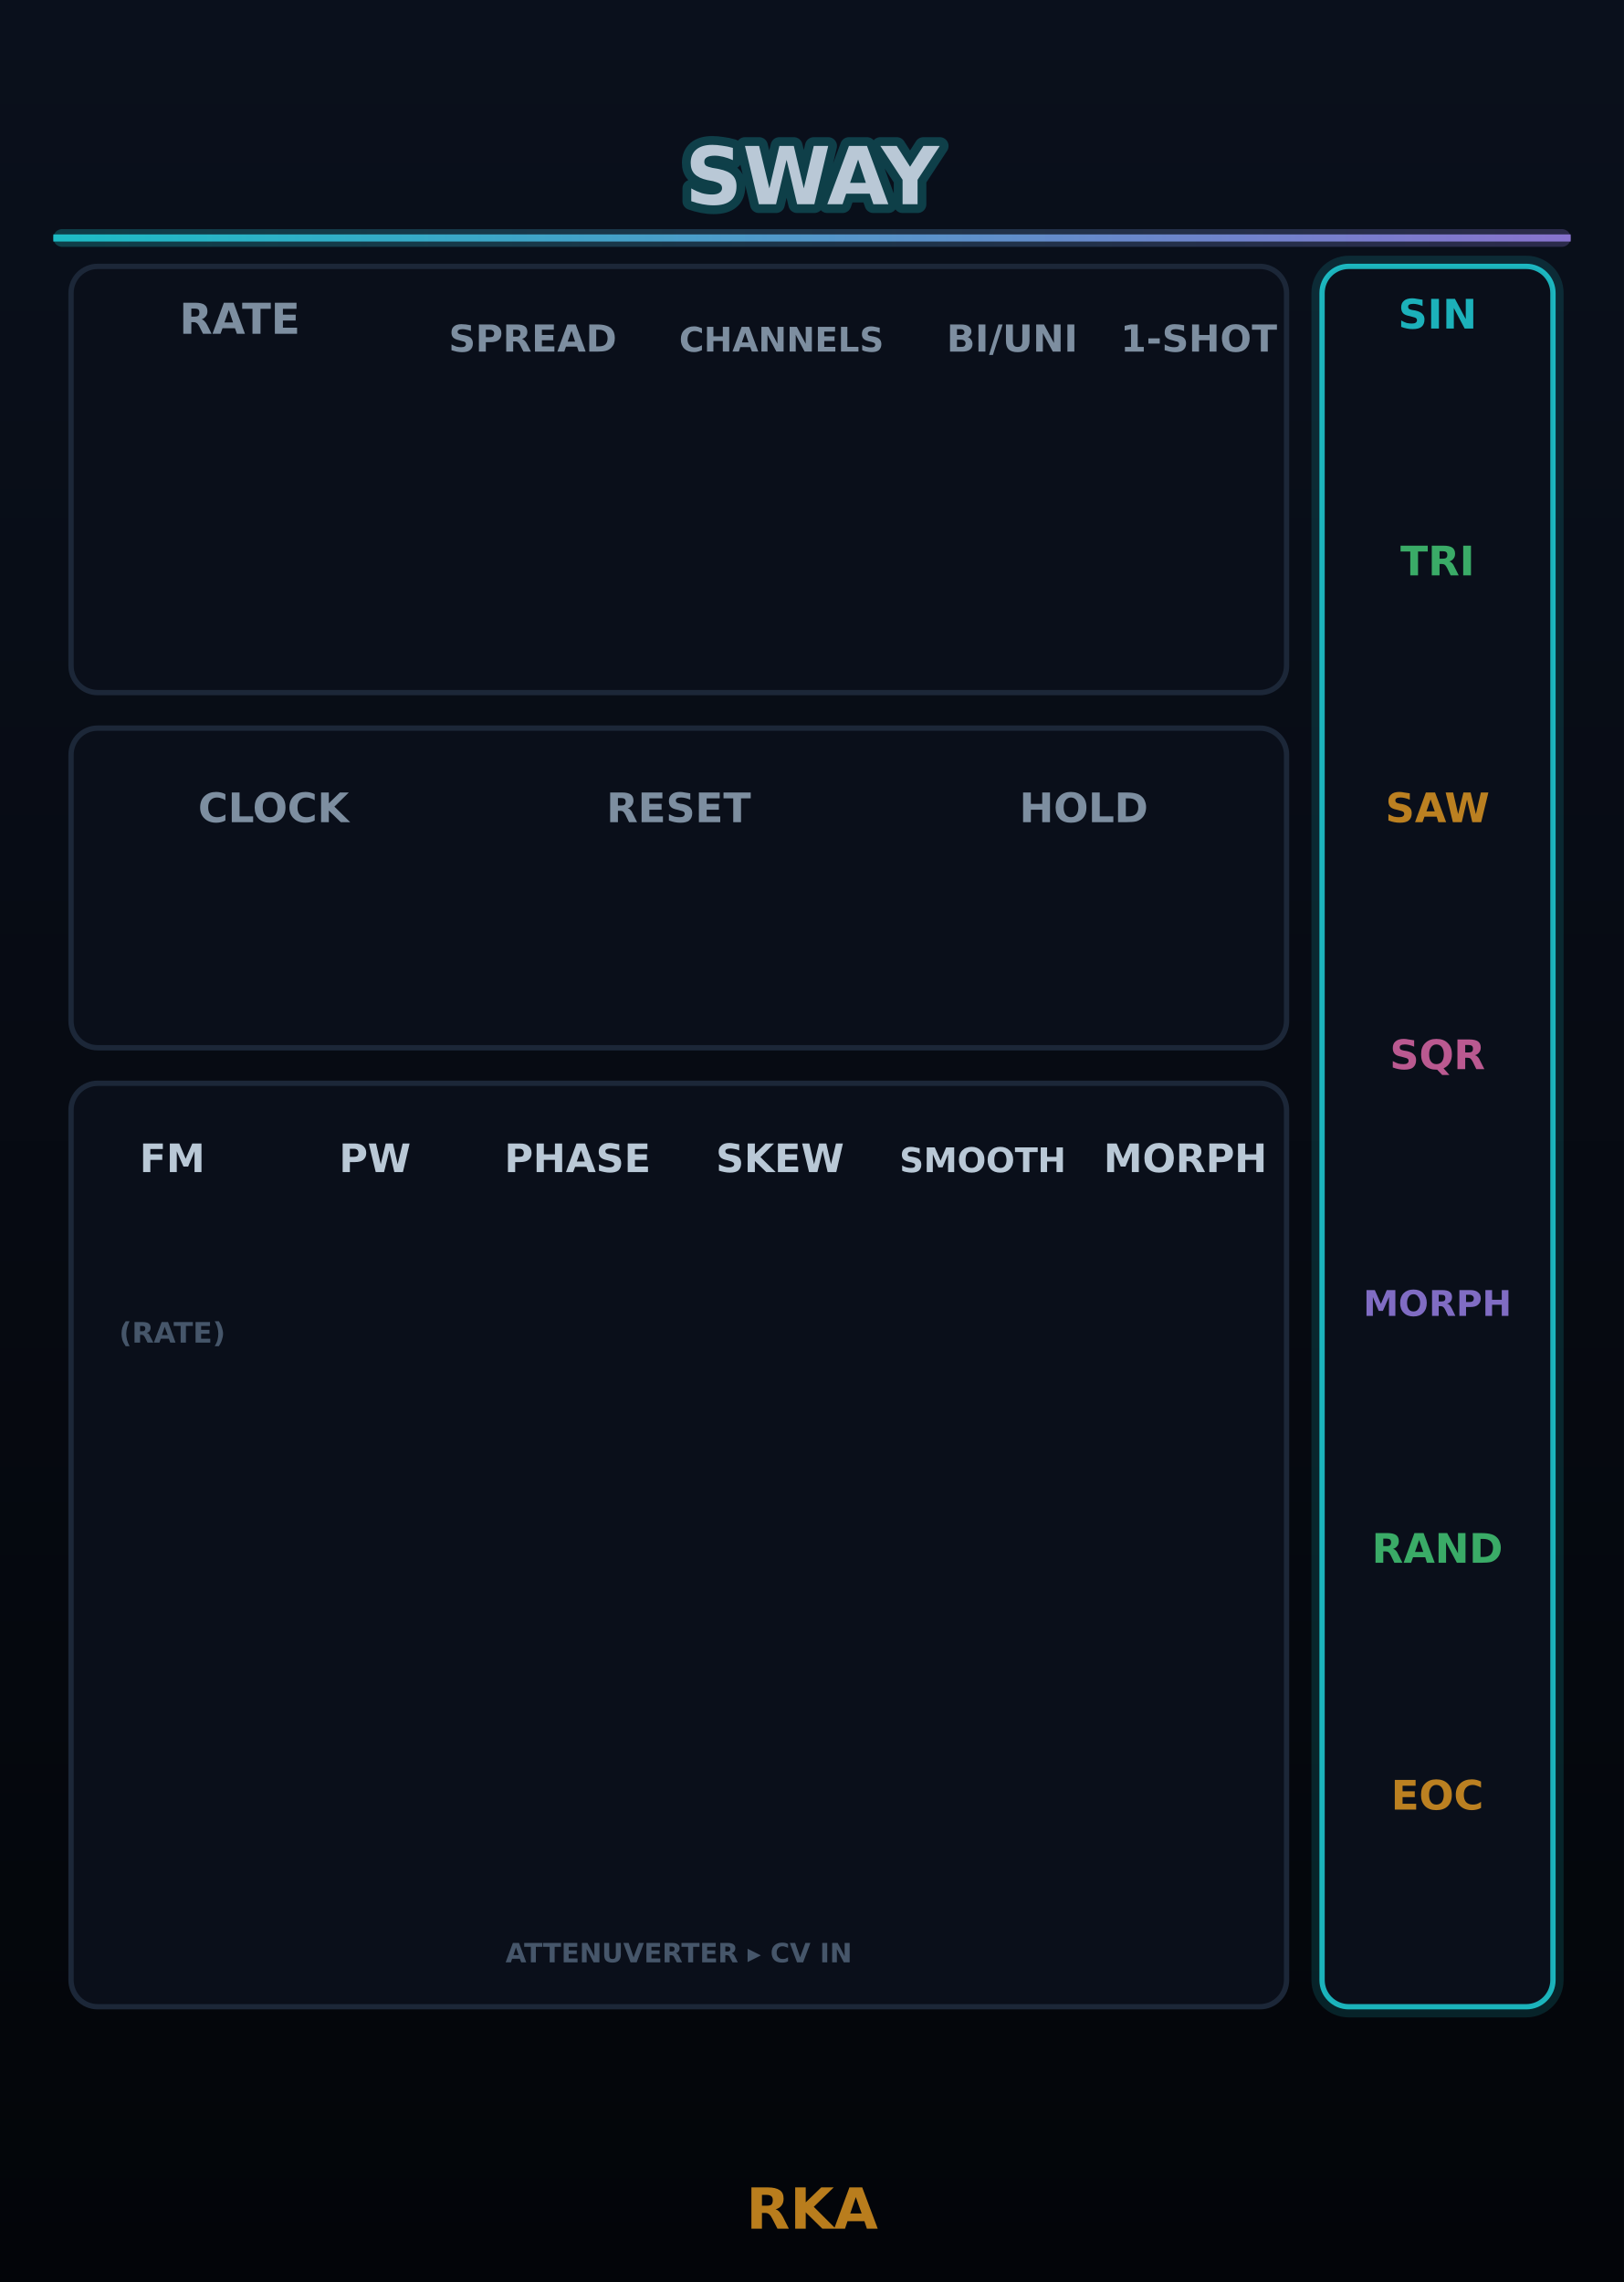
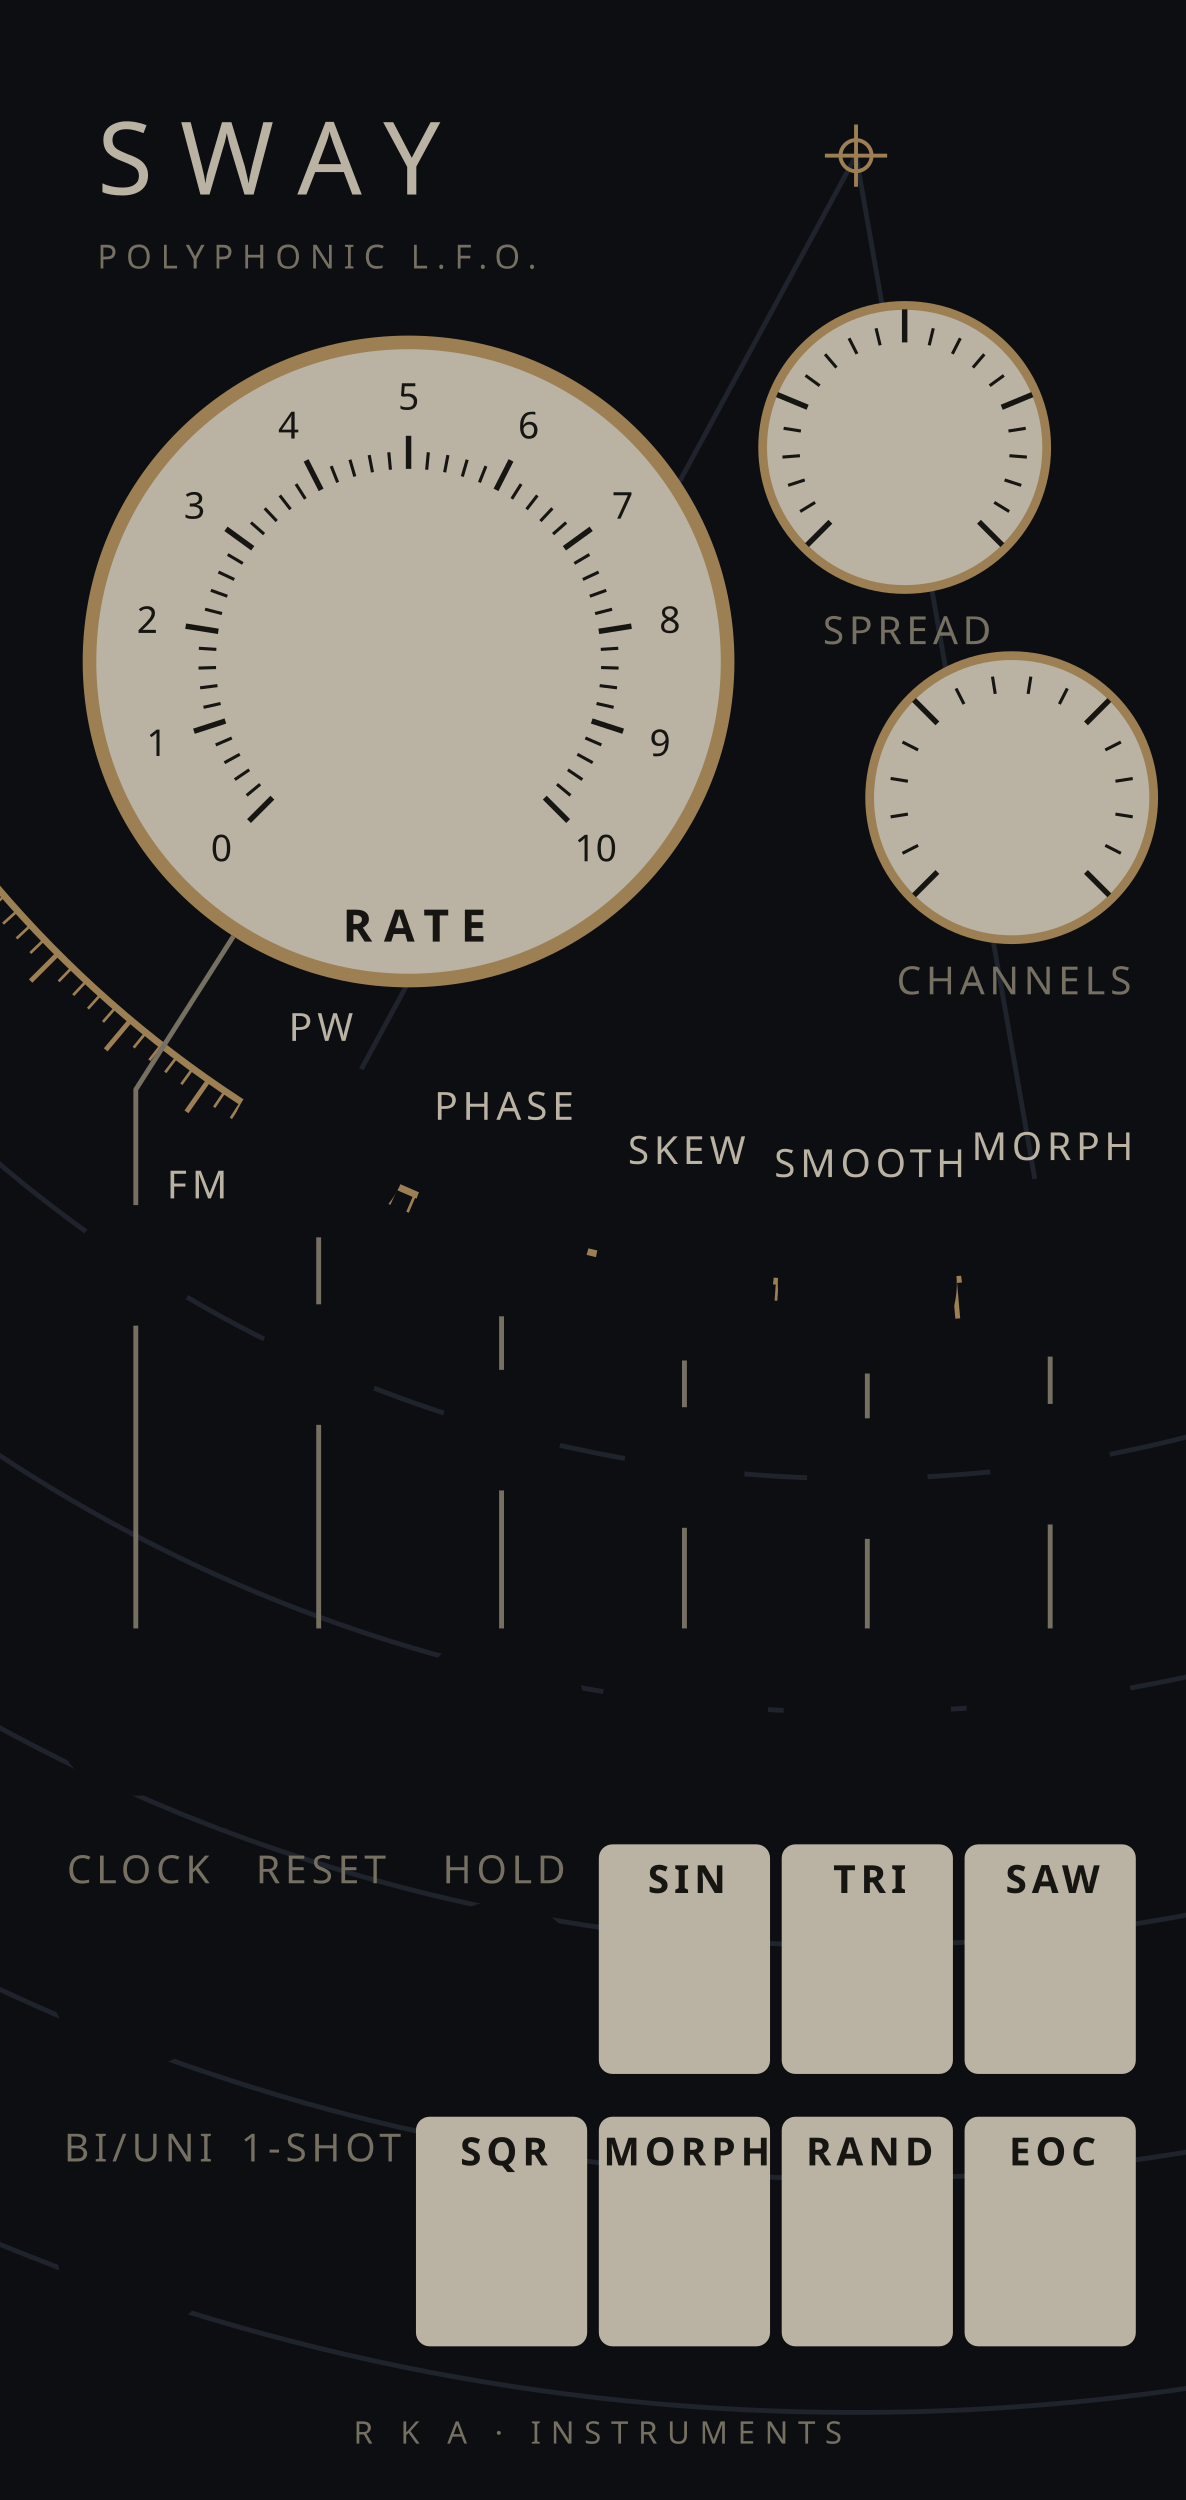
- <svg xmlns="http://www.w3.org/2000/svg" width="91.44mm" height="128.5mm" viewBox="0 0 91.44 128.5">
-   <defs>
-     <linearGradient id="bg" x1="0" y1="0" x2="0" y2="128.5" gradientUnits="userSpaceOnUse">
-       <stop offset="0" stop-color="#0a101c" />
-       <stop offset="1" stop-color="#030509" />
-     </linearGradient>
-     <linearGradient id="rule" x1="3" y1="0" x2="88.44" y2="0" gradientUnits="userSpaceOnUse">
-       <stop offset="0" stop-color="#22e6ef" />
-       <stop offset="1" stop-color="#a78bfa" />
-     </linearGradient>
-   </defs>
-   <rect width="91.44" height="128.5" fill="url(#bg)" />
-   <text x="45.72" y="11.50" font-family="DejaVu Sans" font-size="4.5" font-weight="bold" text-anchor="middle" fill="#22e6ef" stroke="#22e6ef" stroke-width="0.99" stroke-linejoin="round" opacity="0.22">SWAY</text>
-   <text x="45.72" y="11.50" font-family="DejaVu Sans" font-size="4.5" font-weight="bold" text-anchor="middle" fill="#b9c8d6">SWAY</text>
-   <rect x="3" y="12.9" width="85.44" height="1.0" rx="0.5" fill="url(#rule)" opacity="0.22" />
-   <rect x="3" y="13.2" width="85.44" height="0.4" fill="url(#rule)" opacity="0.75" />
-   <rect x="4.0" y="15.0" width="68.44" height="24.0" rx="1.5" fill="#0a0f1a" stroke="#1c2738" stroke-width="0.3" stroke-opacity="1.0" />
-   <rect x="4.0" y="41.0" width="68.44" height="18.0" rx="1.5" fill="#0a0f1a" stroke="#1c2738" stroke-width="0.3" stroke-opacity="1.0" />
-   <rect x="4.0" y="61.0" width="68.44" height="52.0" rx="1.5" fill="#0a0f1a" stroke="#1c2738" stroke-width="0.3" stroke-opacity="1.0" />
-   <rect x="74.44" y="15.0" width="13.0" height="98.0" rx="1.5" fill="none" stroke="#22e6ef" stroke-width="1.2" opacity="0.13" />
-   <rect x="74.44" y="15.0" width="13.0" height="98.0" rx="1.5" fill="#0a0f1a" stroke="#22e6ef" stroke-width="0.3" stroke-opacity="0.75" />
-   <text x="13.50" y="18.80" font-family="DejaVu Sans" font-size="2.4" font-weight="bold" text-anchor="middle" fill="#7d8ea0">RATE</text>
-   <text x="30.00" y="19.80" font-family="DejaVu Sans" font-size="2.1" font-weight="bold" text-anchor="middle" fill="#7d8ea0">SPREAD</text>
-   <text x="44.00" y="19.80" font-family="DejaVu Sans" font-size="1.9" font-weight="bold" text-anchor="middle" fill="#7d8ea0">CHANNELS</text>
-   <text x="57.00" y="19.80" font-family="DejaVu Sans" font-size="2.1" font-weight="bold" text-anchor="middle" fill="#7d8ea0">BI/UNI</text>
-   <text x="67.50" y="19.80" font-family="DejaVu Sans" font-size="2.1" font-weight="bold" text-anchor="middle" fill="#7d8ea0">1-SHOT</text>
-   <text x="15.41" y="46.30" font-family="DejaVu Sans" font-size="2.3" font-weight="bold" text-anchor="middle" fill="#7d8ea0">CLOCK</text>
-   <text x="38.22" y="46.30" font-family="DejaVu Sans" font-size="2.3" font-weight="bold" text-anchor="middle" fill="#7d8ea0">RESET</text>
-   <text x="61.03" y="46.30" font-family="DejaVu Sans" font-size="2.3" font-weight="bold" text-anchor="middle" fill="#7d8ea0">HOLD</text>
-   <text x="80.94" y="18.50" font-family="DejaVu Sans" font-size="2.3" font-weight="bold" text-anchor="middle" fill="#22e6ef" fill-opacity="0.75">SIN</text>
-   <text x="80.94" y="32.40" font-family="DejaVu Sans" font-size="2.3" font-weight="bold" text-anchor="middle" fill="#4ade80" fill-opacity="0.75">TRI</text>
-   <text x="80.94" y="46.30" font-family="DejaVu Sans" font-size="2.3" font-weight="bold" text-anchor="middle" fill="#f5a623" fill-opacity="0.75">SAW</text>
-   <text x="80.94" y="60.20" font-family="DejaVu Sans" font-size="2.3" font-weight="bold" text-anchor="middle" fill="#f472b6" fill-opacity="0.75">SQR</text>
-   <text x="80.94" y="74.10" font-family="DejaVu Sans" font-size="2.0" font-weight="bold" text-anchor="middle" fill="#a78bfa" fill-opacity="0.75">MORPH</text>
-   <text x="80.94" y="88.00" font-family="DejaVu Sans" font-size="2.3" font-weight="bold" text-anchor="middle" fill="#4ade80" fill-opacity="0.75">RAND</text>
-   <text x="80.94" y="101.90" font-family="DejaVu Sans" font-size="2.3" font-weight="bold" text-anchor="middle" fill="#f5a623" fill-opacity="0.75">EOC</text>
-   <text x="9.70" y="66.00" font-family="DejaVu Sans" font-size="2.2" font-weight="bold" text-anchor="middle" fill="#b9c8d6">FM</text>
-   <text x="21.11" y="66.00" font-family="DejaVu Sans" font-size="2.2" font-weight="bold" text-anchor="middle" fill="#b9c8d6">PW</text>
-   <text x="32.52" y="66.00" font-family="DejaVu Sans" font-size="2.2" font-weight="bold" text-anchor="middle" fill="#b9c8d6">PHASE</text>
-   <text x="43.92" y="66.00" font-family="DejaVu Sans" font-size="2.2" font-weight="bold" text-anchor="middle" fill="#b9c8d6">SKEW</text>
-   <text x="55.33" y="66.00" font-family="DejaVu Sans" font-size="1.9" font-weight="bold" text-anchor="middle" fill="#b9c8d6">SMOOTH</text>
-   <text x="66.74" y="66.00" font-family="DejaVu Sans" font-size="2.2" font-weight="bold" text-anchor="middle" fill="#b9c8d6">MORPH</text>
-   <text x="9.70" y="75.60" font-family="DejaVu Sans" font-size="1.6" font-weight="bold" text-anchor="middle" fill="#46566a">(RATE)</text>
-   <text x="38.22" y="110.50" font-family="DejaVu Sans" font-size="1.5" font-weight="bold" text-anchor="middle" fill="#46566a">ATTENUVERTER ▸ CV IN</text>
-   <text x="45.72" y="125.50" font-family="DejaVu Sans" font-size="3.2" font-weight="bold" text-anchor="middle" fill="#f5a623" fill-opacity="0.75">RKA</text>
+ <svg xmlns="http://www.w3.org/2000/svg" width="60.96mm" height="128.5mm" viewBox="0 0 60.96 128.5">
+   <rect width="60.96" height="128.5" fill="#0d0e12" />
+   <circle cx="44" cy="8" r="68" fill="none" stroke="#1e232c" stroke-width="0.25" />
+   <circle cx="44" cy="8" r="80" fill="none" stroke="#1e232c" stroke-width="0.25" />
+   <circle cx="44" cy="8" r="92" fill="none" stroke="#1e232c" stroke-width="0.25" />
+   <circle cx="44" cy="8" r="104" fill="none" stroke="#1e232c" stroke-width="0.25" />
+   <circle cx="44" cy="8" r="116" fill="none" stroke="#1e232c" stroke-width="0.25" />
+   <path d="M44 8L16.38 59 M44 8L53.98 65.13" fill="none" stroke="#1e232c" stroke-width="0.25" />
+   <path d="M-4.084 40.433A58 58 0 0 0 54.072 65.119" fill="none" stroke="#9c7f52" stroke-width="0.35" />
+   <path d="M-4.084 40.433L-4.913 40.992 M-2.923 42.092L-3.732 42.679 M-2.321 42.905L-3.119 43.507 M-1.705 43.708L-2.493 44.324 M-1.074 44.501L-1.852 45.13 M0.227 46.051L-0.528 46.707 M0.898 46.81L0.154 47.479 M1.581 47.556L0.85 48.238 M2.278 48.29L1.559 48.985 M3.71 49.722L3.015 50.441 M4.444 50.419L3.762 51.15 M5.19 51.102L4.521 51.846 M5.949 51.773L5.293 52.528 M7.499 53.074L6.87 53.852 M8.292 53.705L7.676 54.493 M9.095 54.321L8.493 55.119 M9.908 54.923L9.321 55.732 M11.567 56.084L11.008 56.913 M12.411 56.643L11.866 57.482 M13.265 57.187L12.735 58.035 M14.128 57.716L13.613 58.573 M15.881 58.728L15.396 59.603 M16.771 59.211L16.301 60.094 M17.669 59.678L17.215 60.569 M18.574 60.13L18.136 61.029 M20.409 60.986L20.003 61.899 M21.338 61.389L20.947 62.31 M22.273 61.777L21.898 62.704 M23.215 62.148L22.856 63.081 M25.117 62.84L24.791 63.786 M26.077 63.161L25.768 64.112 M27.042 63.466L26.75 64.422 M28.013 63.753L27.737 64.714 M29.969 64.277L29.727 65.247 M30.953 64.513L30.728 65.488 M31.941 64.733L31.733 65.711 M32.933 64.934L32.742 65.916 M34.927 65.286L34.77 66.274 M35.928 65.436L35.789 66.426 M36.932 65.568L36.81 66.56 M37.937 65.682L37.833 66.677 M39.954 65.859L39.884 66.856 M40.965 65.921L40.912 66.919 M41.976 65.965L41.941 66.964 M42.988 65.991L42.97 66.991 M45.012 65.991L45.03 66.991 M46.024 65.965L46.059 66.964 M47.035 65.921L47.088 66.919 M48.046 65.859L48.116 66.856 M50.063 65.682L50.167 66.677 M51.068 65.568L51.19 66.56 M52.072 65.436L52.211 66.426 M53.073 65.286L53.23 66.274" fill="none" stroke="#9c7f52" stroke-width="0.14" />
+   <path d="M-3.511 41.267L-5.149 42.415 M-0.431 45.282L-1.963 46.567 M2.988 49.012L1.574 50.426 M6.718 52.431L5.433 53.963 M10.733 55.511L9.585 57.149 M15 58.229L14 59.962 M19.488 60.566L18.643 62.378 M24.163 62.502L23.479 64.382 M28.988 64.024L28.471 65.956 M33.928 65.119L33.581 67.088 M38.945 65.779L38.771 67.772 M44 66L44 68 M49.055 65.779L49.229 67.772 M54.072 65.119L54.419 67.088" fill="none" stroke="#9c7f52" stroke-width="0.25" />
+   <path d="M42.4 8L45.6 8 M44 6.4L44 9.6" fill="none" stroke="#9c7f52" stroke-width="0.2" />
+   <circle cx="44" cy="8" r="0.8" fill="none" stroke="#9c7f52" stroke-width="0.2" />
+   <path d="M6.98 84L6.98 65.04L6.98 56L11.998 48.126" fill="none" stroke="#757062" stroke-width="0.25" stroke-linejoin="round" />
+   <path d="M16.38 84L16.38 70.14L16.38 63.3" fill="none" stroke="#757062" stroke-width="0.25" stroke-linejoin="round" />
+   <path d="M25.78 84L25.78 73.51L25.78 67.36" fill="none" stroke="#757062" stroke-width="0.25" stroke-linejoin="round" />
+   <path d="M35.18 84L35.18 75.43L35.18 69.63" fill="none" stroke="#757062" stroke-width="0.25" stroke-linejoin="round" />
+   <path d="M44.58 84L44.58 76L44.58 70.3" fill="none" stroke="#757062" stroke-width="0.25" stroke-linejoin="round" />
+   <path d="M53.98 84L53.98 75.26L53.98 69.43" fill="none" stroke="#757062" stroke-width="0.25" stroke-linejoin="round" />
+   <circle cx="16.38" cy="59" r="4.6" fill="#0d0e12" />
+   <circle cx="25.78" cy="63.06" r="4.6" fill="#0d0e12" />
+   <circle cx="35.18" cy="65.33" r="4.6" fill="#0d0e12" />
+   <circle cx="44.58" cy="66" r="4.6" fill="#0d0e12" />
+   <circle cx="53.98" cy="65.13" r="4.6" fill="#0d0e12" />
+   <circle cx="6.98" cy="65.04" r="3.1" fill="#0d0e12" />
+   <circle cx="16.38" cy="70.14" r="3.1" fill="#0d0e12" />
+   <circle cx="25.78" cy="73.51" r="3.1" fill="#0d0e12" />
+   <circle cx="35.18" cy="75.43" r="3.1" fill="#0d0e12" />
+   <circle cx="44.58" cy="76" r="3.1" fill="#0d0e12" />
+   <circle cx="53.98" cy="75.26" r="3.1" fill="#0d0e12" />
+   <circle cx="6.98" cy="88" r="4.3" fill="#0d0e12" />
+   <circle cx="16.38" cy="88" r="4.3" fill="#0d0e12" />
+   <circle cx="25.78" cy="88" r="4.3" fill="#0d0e12" />
+   <circle cx="35.18" cy="88" r="4.3" fill="#0d0e12" />
+   <circle cx="44.58" cy="88" r="4.3" fill="#0d0e12" />
+   <circle cx="53.98" cy="88" r="4.3" fill="#0d0e12" />
+   <circle cx="6.98" cy="102" r="4.3" fill="#0d0e12" />
+   <circle cx="16.38" cy="102" r="4.3" fill="#0d0e12" />
+   <circle cx="25.78" cy="102" r="4.3" fill="#0d0e12" />
+   <circle cx="6.98" cy="116" r="4" fill="#0d0e12" />
+   <circle cx="16.38" cy="116" r="3.5" fill="#0d0e12" />
+   <circle cx="21" cy="34" r="16.4" fill="#bab3a3" stroke="#9c7f52" stroke-width="0.7" />
+   <path d="M13.372 40.31L12.678 40.884 M12.812 39.565L12.068 40.071 M12.325 38.769L11.536 39.203 M11.914 37.932L11.088 38.289 M11.338 36.16L10.46 36.356 M11.178 35.241L10.285 35.354 M11.105 34.311L10.205 34.339 M11.12 33.378L10.221 33.322 M11.411 31.538L10.539 31.314 M11.685 30.646L10.838 30.342 M12.042 29.785L11.228 29.402 M12.479 28.96L11.704 28.502 M13.574 27.453L12.899 26.858 M14.223 26.783L13.607 26.127 M14.932 26.177L14.381 25.466 M15.695 25.641L15.213 24.881 M17.356 24.795L17.024 23.958 M18.238 24.493L17.987 23.629 M19.145 24.275L18.976 23.391 M20.068 24.144L19.984 23.248 M21.932 24.144L22.016 23.248 M22.855 24.275L23.024 23.391 M23.762 24.493L24.013 23.629 M24.644 24.795L24.976 23.958 M26.305 25.641L26.787 24.881 M27.068 26.177L27.619 25.466 M27.777 26.783L28.393 26.127 M28.426 27.453L29.101 26.858 M29.521 28.96L30.296 28.502 M29.958 29.785L30.772 29.402 M30.315 30.646L31.162 30.342 M30.589 31.538L31.461 31.314 M30.88 33.378L31.779 33.322 M30.895 34.311L31.795 34.339 M30.822 35.241L31.715 35.354 M30.662 36.16L31.54 36.356 M30.086 37.932L30.912 38.289 M29.675 38.769L30.464 39.203 M29.188 39.565L29.932 40.071 M28.628 40.31L29.322 40.884" fill="none" stroke="#161511" stroke-width="0.16" />
+   <path d="M14 41L12.798 42.202 M11.585 37.059L9.968 37.585 M11.222 32.451L9.543 32.185 M12.991 28.181L11.615 27.182 M16.505 25.179L15.734 23.664 M21 24.1L21 22.4 M25.495 25.179L26.266 23.664 M29.009 28.181L30.385 27.182 M30.778 32.451L32.457 32.185 M30.415 37.059L32.032 37.585 M28 41L29.202 42.202" fill="none" stroke="#161511" stroke-width="0.28" />
+   <circle cx="46.5" cy="23" r="7.3" fill="#bab3a3" stroke="#9c7f52" stroke-width="0.45" />
+   <path d="M41.896 25.821L41.128 26.292 M41.364 24.669L40.508 24.947 M41.117 23.424L40.219 23.494 M41.166 22.155L40.278 22.014 M42.131 19.826L41.403 19.297 M42.993 18.894L42.408 18.209 M44.048 18.189L43.64 17.387 M45.239 17.749L45.029 16.874 M47.761 17.749L47.971 16.874 M48.952 18.189L49.36 17.387 M50.007 18.894L50.592 18.209 M50.869 19.826L51.597 19.297 M51.834 22.155L52.722 22.014 M51.883 23.424L52.781 23.494 M51.636 24.669L52.492 24.947 M51.104 25.821L51.872 26.292" fill="none" stroke="#161511" stroke-width="0.16" />
+   <path d="M42.682 26.818L41.48 28.02 M41.511 20.934L39.94 20.283 M46.5 17.6L46.5 15.9 M51.489 20.934L53.06 20.283 M50.318 26.818L51.52 28.02" fill="none" stroke="#161511" stroke-width="0.28" />
+   <circle cx="52" cy="41" r="7.3" fill="#bab3a3" stroke="#9c7f52" stroke-width="0.45" />
+   <path d="M47.189 43.452L46.387 43.86 M46.666 41.845L45.778 41.986 M46.666 40.155L45.778 40.014 M47.189 38.548L46.387 38.14 M49.548 36.189L49.14 35.387 M51.155 35.666L51.014 34.778 M52.845 35.666L52.986 34.778 M54.452 36.189L54.86 35.387 M56.811 38.548L57.613 38.14 M57.334 40.155L58.222 40.014 M57.334 41.845L58.222 41.986 M56.811 43.452L57.613 43.86" fill="none" stroke="#161511" stroke-width="0.16" />
+   <path d="M48.182 44.818L46.98 46.02 M48.182 37.182L46.98 35.98 M55.818 37.182L57.02 35.98 M55.818 44.818L57.02 46.02" fill="none" stroke="#161511" stroke-width="0.28" />
+   <rect x="30.78" y="94.8" width="8.8" height="11.8" rx="0.7" fill="#bab3a3" />
+   <rect x="40.18" y="94.8" width="8.8" height="11.8" rx="0.7" fill="#bab3a3" />
+   <rect x="49.58" y="94.8" width="8.8" height="11.8" rx="0.7" fill="#bab3a3" />
+   <rect x="21.38" y="108.8" width="8.8" height="11.8" rx="0.7" fill="#bab3a3" />
+   <rect x="30.78" y="108.8" width="8.8" height="11.8" rx="0.7" fill="#bab3a3" />
+   <rect x="40.18" y="108.8" width="8.8" height="11.8" rx="0.7" fill="#bab3a3" />
+   <rect x="49.58" y="108.8" width="8.8" height="11.8" rx="0.7" fill="#bab3a3" />
+   <text x="5.00" y="10.00" font-family="D-DIN Condensed" font-size="5.2" font-weight="normal" letter-spacing="1.4" text-anchor="start" fill="#bab3a3">SWAY</text>
+   <text x="5.00" y="13.80" font-family="D-DIN Condensed" font-size="1.7" font-weight="normal" letter-spacing="0.45" text-anchor="start" fill="#757062">POLYPHONIC L.F.O.</text>
+   <text x="11.38" y="44.27" font-family="D-DIN Condensed" font-size="1.9" font-weight="normal" letter-spacing="0" text-anchor="middle" fill="#161511">0</text>
+   <text x="8.07" y="38.86" font-family="D-DIN Condensed" font-size="1.9" font-weight="normal" letter-spacing="0" text-anchor="middle" fill="#161511">1</text>
+   <text x="7.57" y="32.53" font-family="D-DIN Condensed" font-size="1.9" font-weight="normal" letter-spacing="0" text-anchor="middle" fill="#161511">2</text>
+   <text x="10.00" y="26.66" font-family="D-DIN Condensed" font-size="1.9" font-weight="normal" letter-spacing="0" text-anchor="middle" fill="#161511">3</text>
+   <text x="14.83" y="22.54" font-family="D-DIN Condensed" font-size="1.9" font-weight="normal" letter-spacing="0" text-anchor="middle" fill="#161511">4</text>
+   <text x="21.00" y="21.06" font-family="D-DIN Condensed" font-size="1.9" font-weight="normal" letter-spacing="0" text-anchor="middle" fill="#161511">5</text>
+   <text x="27.17" y="22.54" font-family="D-DIN Condensed" font-size="1.9" font-weight="normal" letter-spacing="0" text-anchor="middle" fill="#161511">6</text>
+   <text x="32.00" y="26.66" font-family="D-DIN Condensed" font-size="1.9" font-weight="normal" letter-spacing="0" text-anchor="middle" fill="#161511">7</text>
+   <text x="34.43" y="32.53" font-family="D-DIN Condensed" font-size="1.9" font-weight="normal" letter-spacing="0" text-anchor="middle" fill="#161511">8</text>
+   <text x="33.93" y="38.86" font-family="D-DIN Condensed" font-size="1.9" font-weight="normal" letter-spacing="0" text-anchor="middle" fill="#161511">9</text>
+   <text x="30.62" y="44.27" font-family="D-DIN Condensed" font-size="1.9" font-weight="normal" letter-spacing="0" text-anchor="middle" fill="#161511">10</text>
+   <text x="21.30" y="48.40" font-family="D-DIN Condensed" font-size="2.3" font-weight="bold" letter-spacing="0.6" text-anchor="middle" fill="#161511">RATE</text>
+   <text x="46.62" y="33.11" font-family="D-DIN Condensed" font-size="2" font-weight="normal" letter-spacing="0.25" text-anchor="middle" fill="#757062">SPREAD</text>
+   <text x="52.12" y="51.11" font-family="D-DIN Condensed" font-size="2" font-weight="normal" letter-spacing="0.25" text-anchor="middle" fill="#757062">CHANNELS</text>
+   <text x="16.50" y="53.50" font-family="D-DIN Condensed" font-size="2" font-weight="normal" letter-spacing="0.25" text-anchor="middle" fill="#bab3a3">PW</text>
+   <text x="25.91" y="57.56" font-family="D-DIN Condensed" font-size="2" font-weight="normal" letter-spacing="0.25" text-anchor="middle" fill="#bab3a3">PHASE</text>
+   <text x="35.30" y="59.83" font-family="D-DIN Condensed" font-size="2" font-weight="normal" letter-spacing="0.25" text-anchor="middle" fill="#bab3a3">SKEW</text>
+   <text x="44.70" y="60.50" font-family="D-DIN Condensed" font-size="2" font-weight="normal" letter-spacing="0.25" text-anchor="middle" fill="#bab3a3">SMOOTH</text>
+   <text x="54.10" y="59.63" font-family="D-DIN Condensed" font-size="2" font-weight="normal" letter-spacing="0.25" text-anchor="middle" fill="#bab3a3">MORPH</text>
+   <text x="7.11" y="96.80" font-family="D-DIN Condensed" font-size="2" font-weight="normal" letter-spacing="0.25" text-anchor="middle" fill="#757062">CLOCK</text>
+   <text x="16.50" y="96.80" font-family="D-DIN Condensed" font-size="2" font-weight="normal" letter-spacing="0.25" text-anchor="middle" fill="#757062">RESET</text>
+   <text x="25.91" y="96.80" font-family="D-DIN Condensed" font-size="2" font-weight="normal" letter-spacing="0.25" text-anchor="middle" fill="#757062">HOLD</text>
+   <text x="35.30" y="97.30" font-family="D-DIN Condensed" font-size="2" font-weight="bold" letter-spacing="0.25" text-anchor="middle" fill="#161511">SIN</text>
+   <text x="44.70" y="97.30" font-family="D-DIN Condensed" font-size="2" font-weight="bold" letter-spacing="0.25" text-anchor="middle" fill="#161511">TRI</text>
+   <text x="54.10" y="97.30" font-family="D-DIN Condensed" font-size="2" font-weight="bold" letter-spacing="0.25" text-anchor="middle" fill="#161511">SAW</text>
+   <text x="7.11" y="111.10" font-family="D-DIN Condensed" font-size="2" font-weight="normal" letter-spacing="0.25" text-anchor="middle" fill="#757062">BI/UNI</text>
+   <text x="16.50" y="111.10" font-family="D-DIN Condensed" font-size="2" font-weight="normal" letter-spacing="0.25" text-anchor="middle" fill="#757062">1-SHOT</text>
+   <text x="25.91" y="111.30" font-family="D-DIN Condensed" font-size="2" font-weight="bold" letter-spacing="0.25" text-anchor="middle" fill="#161511">SQR</text>
+   <text x="35.30" y="111.30" font-family="D-DIN Condensed" font-size="2" font-weight="bold" letter-spacing="0.25" text-anchor="middle" fill="#161511">MORPH</text>
+   <text x="44.70" y="111.30" font-family="D-DIN Condensed" font-size="2" font-weight="bold" letter-spacing="0.25" text-anchor="middle" fill="#161511">RAND</text>
+   <text x="54.10" y="111.30" font-family="D-DIN Condensed" font-size="2" font-weight="bold" letter-spacing="0.25" text-anchor="middle" fill="#161511">EOC</text>
+   <text x="8.58" y="61.60" font-family="D-DIN Condensed" font-size="2" font-weight="normal" letter-spacing="0.25" text-anchor="start" fill="#bab3a3">FM</text>
+   <text x="30.73" y="125.60" font-family="D-DIN Condensed" font-size="1.6" font-weight="normal" letter-spacing="0.5" text-anchor="middle" fill="#757062">R K A · INSTRUMENTS</text>
  <g id="components" style="display:none">
-     <circle id="param-RATE" cx="13.5" cy="28.5" r="1" fill="#ff0000" />
-     <circle id="param-SPREAD" cx="30.0" cy="29.0" r="1" fill="#ff0000" />
-     <circle id="param-CHANNELS" cx="44.0" cy="29.0" r="1" fill="#ff0000" />
-     <circle id="param-OFFSET" cx="57.0" cy="29.0" r="1" fill="#ff0000" />
-     <circle id="param-ONESHOT" cx="67.5" cy="29.0" r="1" fill="#ff0000" />
-     <circle id="input-CLOCK" cx="15.41" cy="52.5" r="1" fill="#00ff00" />
-     <circle id="input-RESET" cx="38.22" cy="52.5" r="1" fill="#00ff00" />
-     <circle id="input-HOLD" cx="61.03" cy="52.5" r="1" fill="#00ff00" />
-     <circle id="param-PW" cx="21.11" cy="75.0" r="1" fill="#ff0000" />
-     <circle id="param-PHASE" cx="32.52" cy="75.0" r="1" fill="#ff0000" />
-     <circle id="param-SKEW" cx="43.92" cy="75.0" r="1" fill="#ff0000" />
-     <circle id="param-SMOOTH" cx="55.33" cy="75.0" r="1" fill="#ff0000" />
-     <circle id="param-MORPH" cx="66.74" cy="75.0" r="1" fill="#ff0000" />
-     <circle id="param-FM_ATT" cx="9.7" cy="88.0" r="1" fill="#ff0000" />
-     <circle id="param-PW_ATT" cx="21.11" cy="88.0" r="1" fill="#ff0000" />
-     <circle id="param-PHASE_ATT" cx="32.52" cy="88.0" r="1" fill="#ff0000" />
-     <circle id="param-SKEW_ATT" cx="43.92" cy="88.0" r="1" fill="#ff0000" />
-     <circle id="param-SMOOTH_ATT" cx="55.33" cy="88.0" r="1" fill="#ff0000" />
-     <circle id="param-MORPH_ATT" cx="66.74" cy="88.0" r="1" fill="#ff0000" />
-     <circle id="input-FM" cx="9.7" cy="101.0" r="1" fill="#00ff00" />
-     <circle id="input-PW" cx="21.11" cy="101.0" r="1" fill="#00ff00" />
-     <circle id="input-PHASE" cx="32.52" cy="101.0" r="1" fill="#00ff00" />
-     <circle id="input-SKEW" cx="43.92" cy="101.0" r="1" fill="#00ff00" />
-     <circle id="input-SMOOTH" cx="55.33" cy="101.0" r="1" fill="#00ff00" />
-     <circle id="input-MORPH" cx="66.74" cy="101.0" r="1" fill="#00ff00" />
-     <circle id="output-SIN" cx="80.94" cy="23.5" r="1" fill="#0000ff" />
-     <circle id="output-TRI" cx="80.94" cy="37.4" r="1" fill="#0000ff" />
-     <circle id="output-SAW" cx="80.94" cy="51.3" r="1" fill="#0000ff" />
-     <circle id="output-SQR" cx="80.94" cy="65.2" r="1" fill="#0000ff" />
-     <circle id="output-MORPH" cx="80.94" cy="79.1" r="1" fill="#0000ff" />
-     <circle id="output-RAND" cx="80.94" cy="93.0" r="1" fill="#0000ff" />
-     <circle id="output-EOC" cx="80.94" cy="106.9" r="1" fill="#0000ff" />
+     <circle id="param-RATE" cx="21.0" cy="34.0" r="1" fill="#ff0000" />
+     <circle id="light-RATE" cx="21.0" cy="45.2" r="1" fill="#ff00ff" />
+     <circle id="param-SPREAD" cx="46.5" cy="23.0" r="1" fill="#ff0000" />
+     <circle id="param-CHANNELS" cx="52.0" cy="41.0" r="1" fill="#ff0000" />
+     <circle id="param-PW" cx="16.38" cy="59.0" r="1" fill="#ff0000" />
+     <circle id="param-PHASE" cx="25.78" cy="63.06" r="1" fill="#ff0000" />
+     <circle id="param-SKEW" cx="35.18" cy="65.33" r="1" fill="#ff0000" />
+     <circle id="param-SMOOTH" cx="44.58" cy="66.0" r="1" fill="#ff0000" />
+     <circle id="param-MORPH" cx="53.98" cy="65.13" r="1" fill="#ff0000" />
+     <circle id="param-FM_ATT" cx="6.98" cy="65.04" r="1" fill="#ff0000" />
+     <circle id="param-PW_ATT" cx="16.38" cy="70.14" r="1" fill="#ff0000" />
+     <circle id="param-PHASE_ATT" cx="25.78" cy="73.51" r="1" fill="#ff0000" />
+     <circle id="param-SKEW_ATT" cx="35.18" cy="75.43" r="1" fill="#ff0000" />
+     <circle id="param-SMOOTH_ATT" cx="44.58" cy="76.0" r="1" fill="#ff0000" />
+     <circle id="param-MORPH_ATT" cx="53.98" cy="75.26" r="1" fill="#ff0000" />
+     <circle id="input-FM" cx="6.98" cy="88.0" r="1" fill="#00ff00" />
+     <circle id="input-PW" cx="16.38" cy="88.0" r="1" fill="#00ff00" />
+     <circle id="input-PHASE" cx="25.78" cy="88.0" r="1" fill="#00ff00" />
+     <circle id="input-SKEW" cx="35.18" cy="88.0" r="1" fill="#00ff00" />
+     <circle id="input-SMOOTH" cx="44.58" cy="88.0" r="1" fill="#00ff00" />
+     <circle id="input-MORPH" cx="53.98" cy="88.0" r="1" fill="#00ff00" />
+     <circle id="input-CLOCK" cx="6.98" cy="102.0" r="1" fill="#00ff00" />
+     <circle id="input-RESET" cx="16.38" cy="102.0" r="1" fill="#00ff00" />
+     <circle id="input-HOLD" cx="25.78" cy="102.0" r="1" fill="#00ff00" />
+     <circle id="output-SIN" cx="35.18" cy="102.0" r="1" fill="#0000ff" />
+     <circle id="output-TRI" cx="44.58" cy="102.0" r="1" fill="#0000ff" />
+     <circle id="output-SAW" cx="53.98" cy="102.0" r="1" fill="#0000ff" />
+     <circle id="param-OFFSET" cx="6.98" cy="116.0" r="1" fill="#ff0000" />
+     <circle id="param-ONESHOT" cx="16.38" cy="116.0" r="1" fill="#ff0000" />
+     <circle id="output-SQR" cx="25.78" cy="116.0" r="1" fill="#0000ff" />
+     <circle id="output-MORPH" cx="35.18" cy="116.0" r="1" fill="#0000ff" />
+     <circle id="output-RAND" cx="44.58" cy="116.0" r="1" fill="#0000ff" />
+     <circle id="output-EOC" cx="53.98" cy="116.0" r="1" fill="#0000ff" />
  </g>
</svg>
